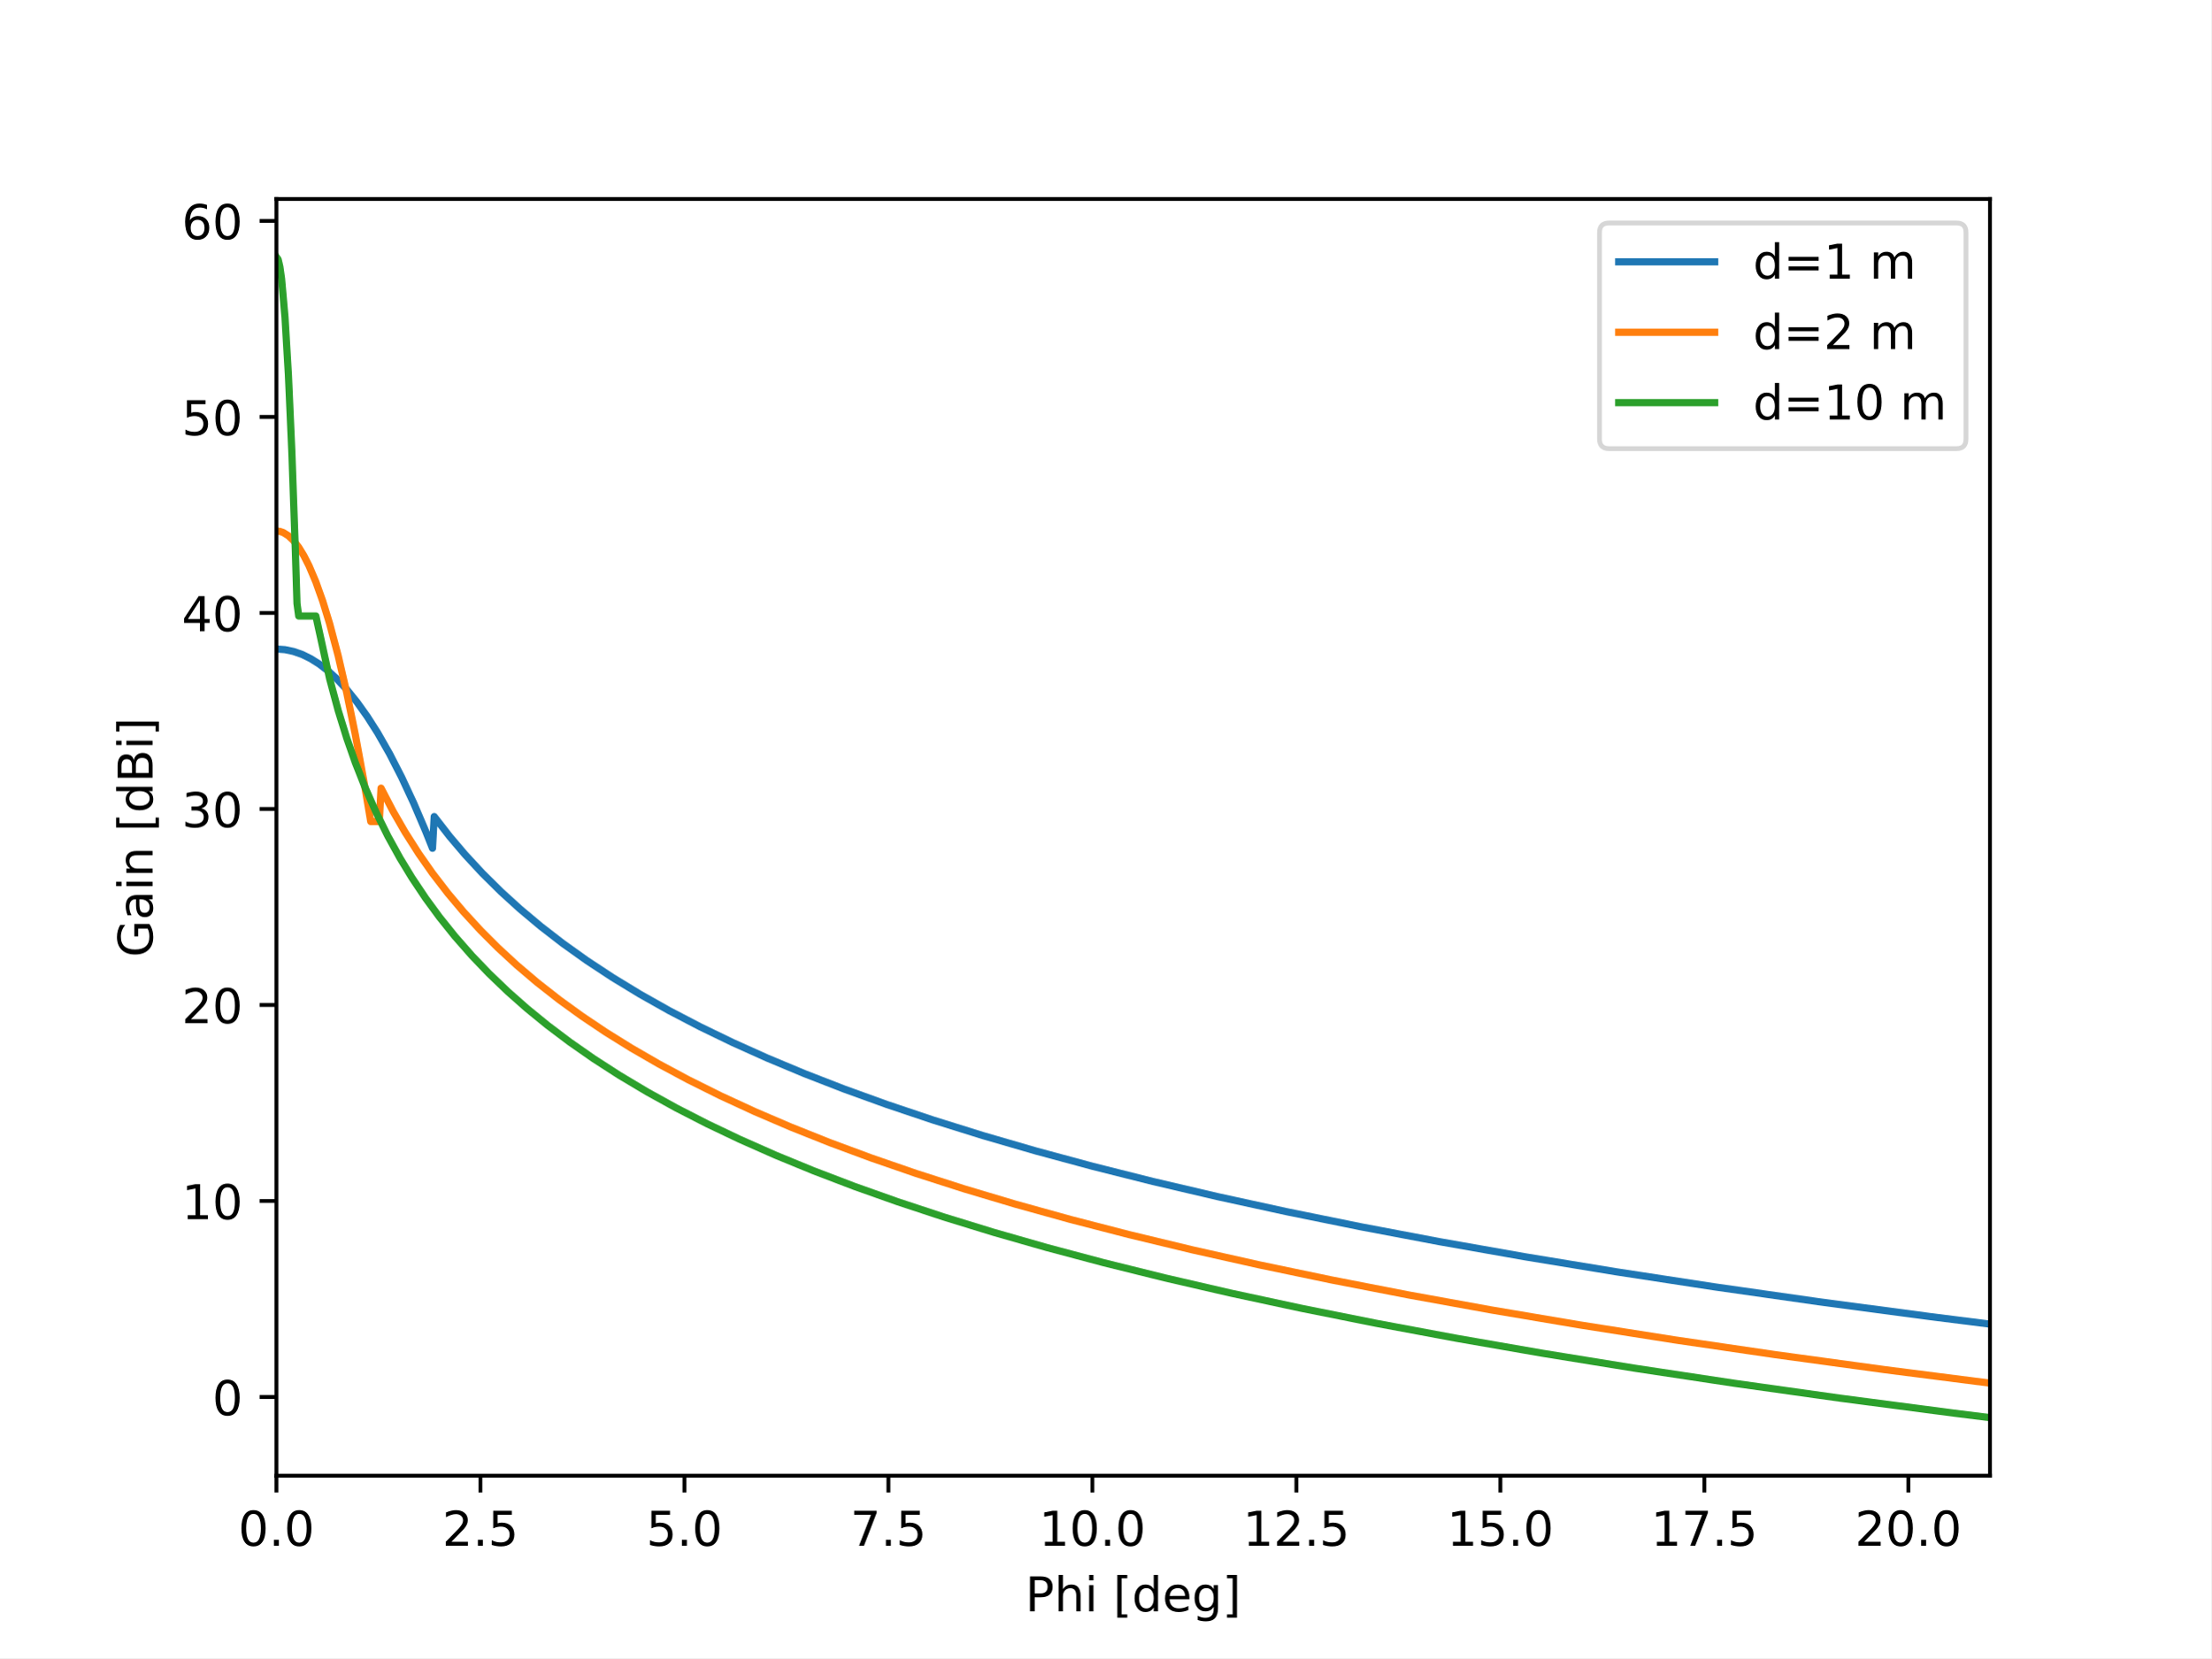
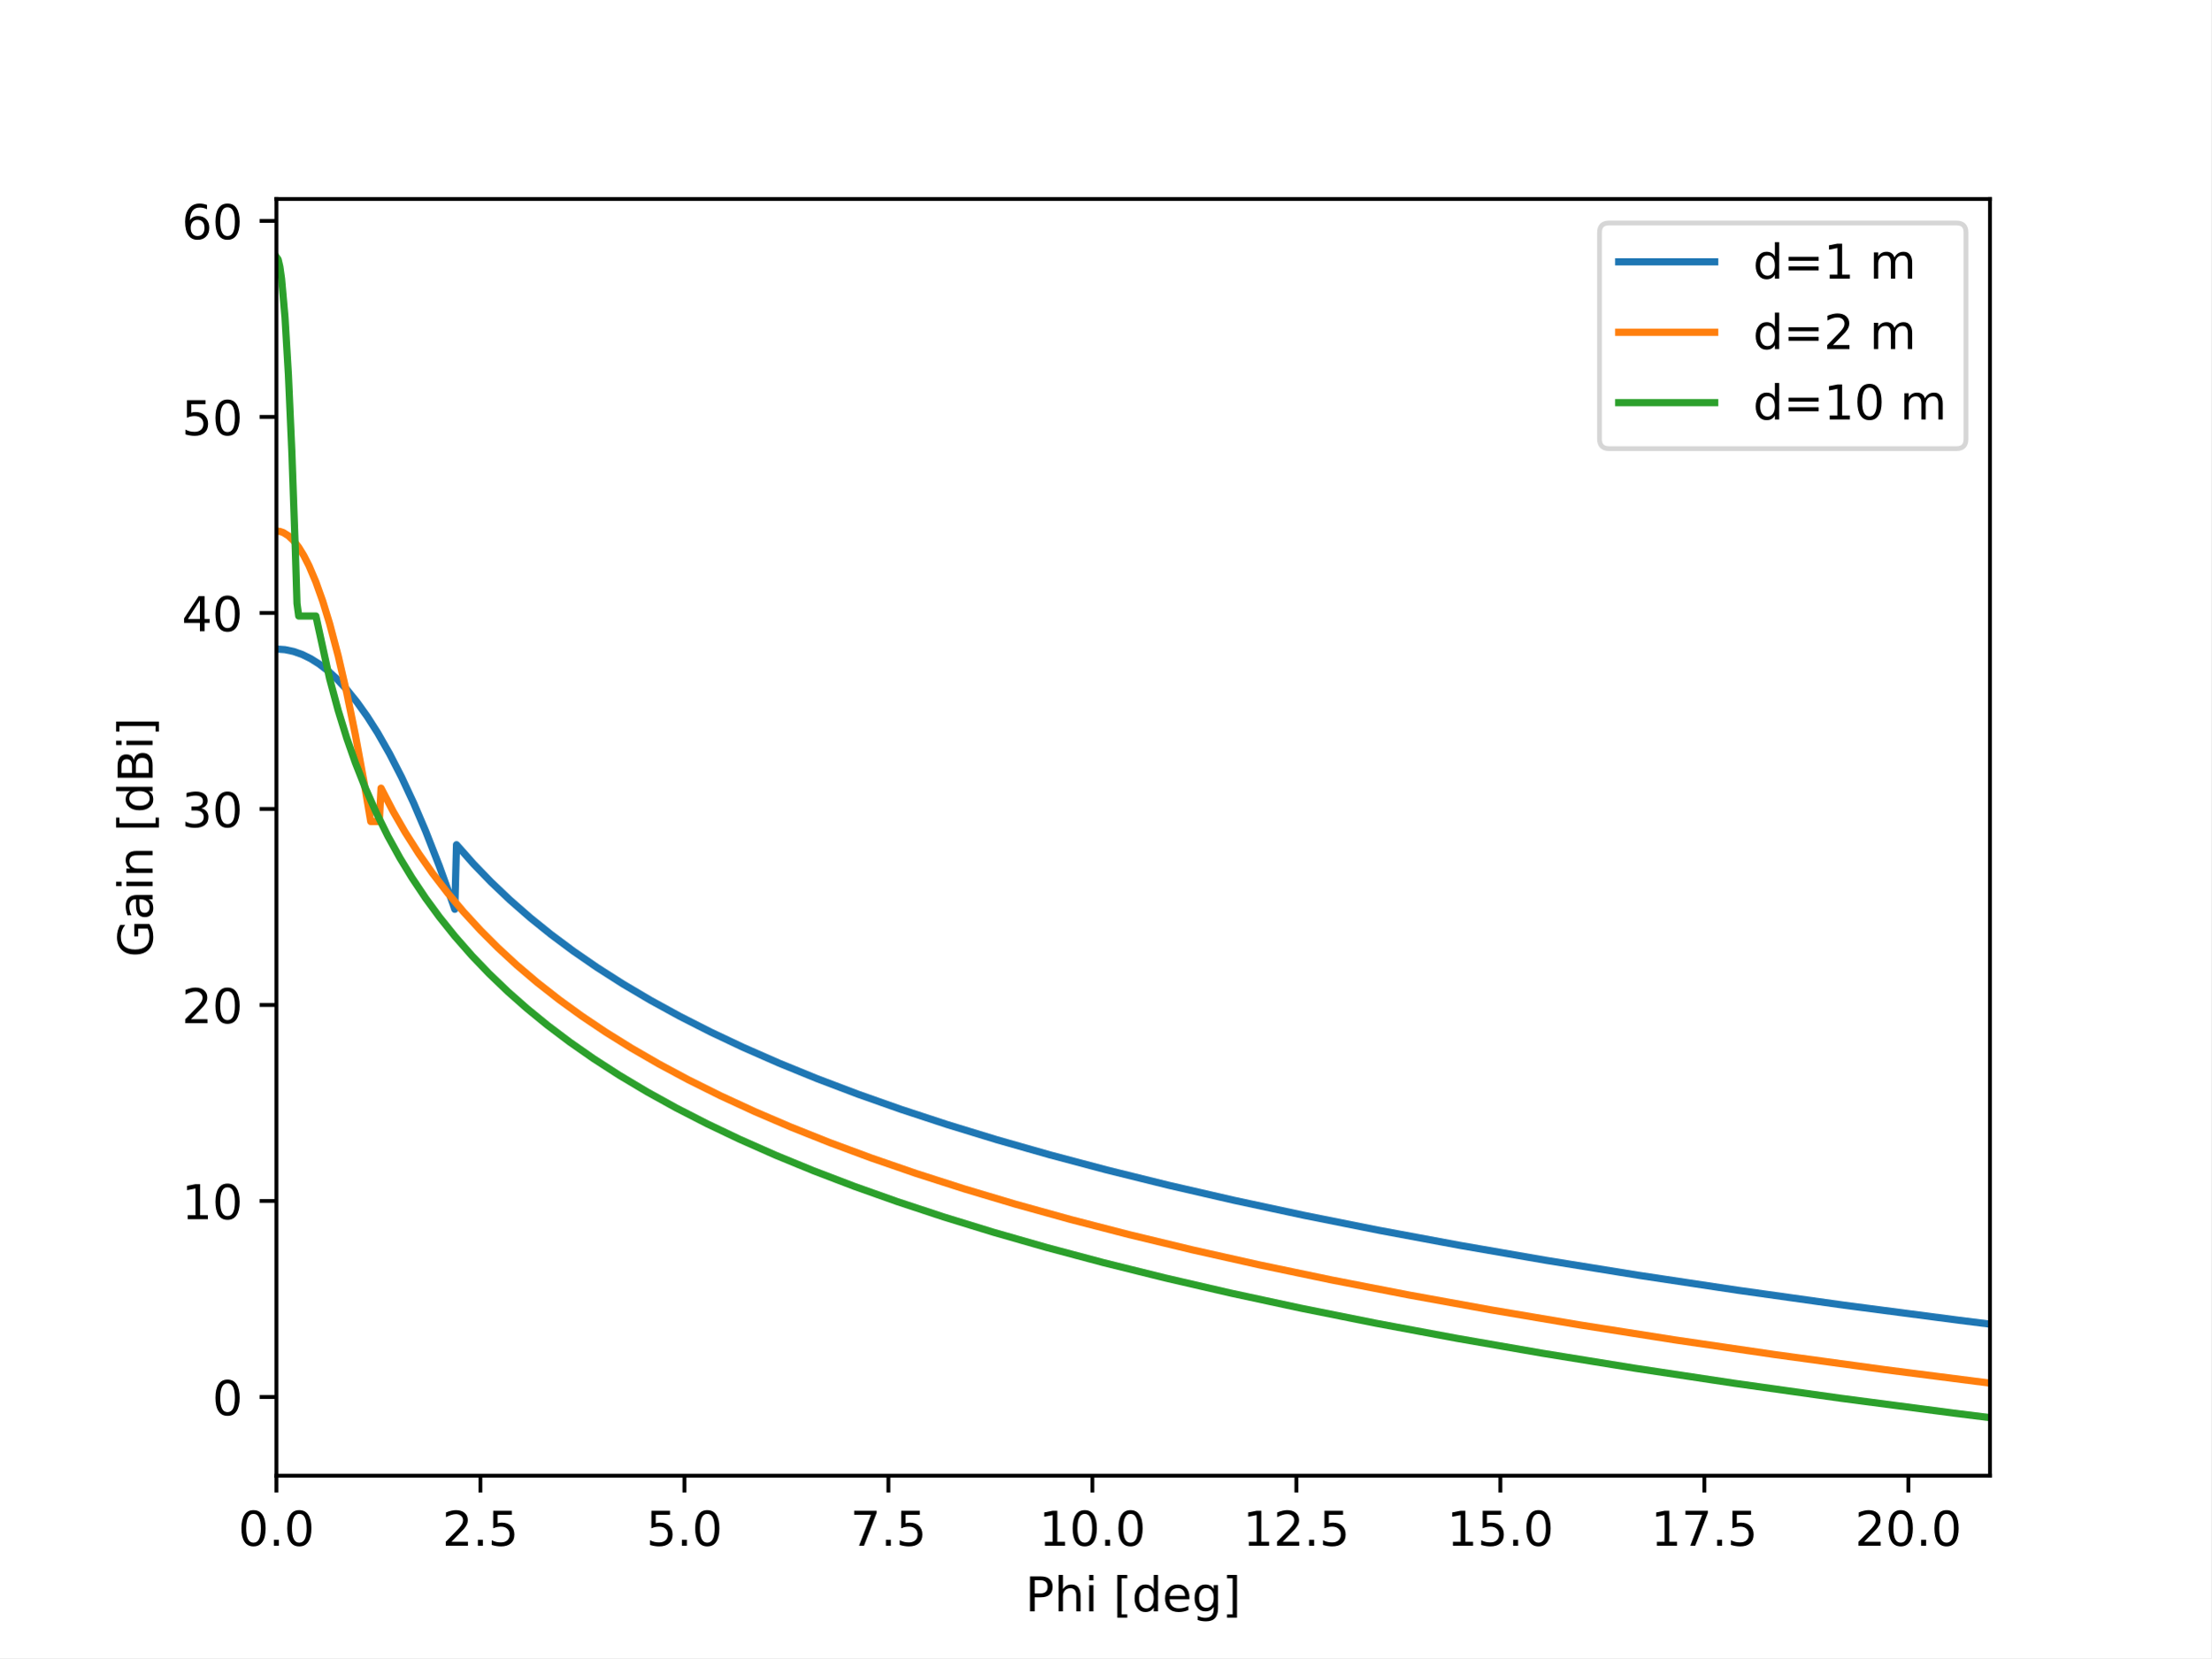
<svg xmlns="http://www.w3.org/2000/svg" xmlns:xlink="http://www.w3.org/1999/xlink" height="345.6pt" version="1.1" viewBox="0 0 460.8 345.6" width="460.8pt">
  <defs>
    <style type="text/css">
*{stroke-linecap:butt;stroke-linejoin:round;white-space:pre;}
  </style>
  </defs>
  <g id="figure_1">
    <g id="patch_1">
      <path d="M 0 345.6  L 460.8 345.6  L 460.8 0  L 0 0  z " style="fill:#ffffff;" />
    </g>
    <g id="axes_1">
      <g id="patch_2">
        <path d="M 57.6 307.584  L 414.72 307.584  L 414.72 41.472  L 57.6 41.472  z " style="fill:#ffffff;" />
      </g>
      <g id="matplotlib.axis_1">
        <g id="xtick_1">
          <g id="line2d_1">
            <defs>
-               <path d="M 0 0  L 0 3.5  " id="mb2d36f79ae" style="stroke:#000000;stroke-width:0.8;" />
-             </defs>
-             <g>
-               <use style="stroke:#000000;stroke-width:0.8;" x="57.6" xlink:href="#mb2d36f79ae" y="307.584" />
+               <path d="M 0 0  L 0 3.5  " id="m8a79e5c414" style="stroke:#000000;stroke-width:0.8;" />
+             </defs>
+             <g>
+               <use style="stroke:#000000;stroke-width:0.8;" x="57.6" xlink:href="#m8a79e5c414" y="307.584" />
            </g>
          </g>
          <g id="text_1">
            <defs>
              <path d="M 31.781 66.406  Q 24.172 66.406 20.328 58.906  Q 16.5 51.422 16.5 36.375  Q 16.5 21.391 20.328 13.891  Q 24.172 6.391 31.781 6.391  Q 39.453 6.391 43.281 13.891  Q 47.125 21.391 47.125 36.375  Q 47.125 51.422 43.281 58.906  Q 39.453 66.406 31.781 66.406  z M 31.781 74.219  Q 44.047 74.219 50.516 64.516  Q 56.984 54.828 56.984 36.375  Q 56.984 17.969 50.516 8.266  Q 44.047 -1.422 31.781 -1.422  Q 19.531 -1.422 13.062 8.266  Q 6.594 17.969 6.594 36.375  Q 6.594 54.828 13.062 64.516  Q 19.531 74.219 31.781 74.219  z " id="DejaVuSans-48" />
              <path d="M 10.688 12.406  L 21 12.406  L 21 0  L 10.688 0  z " id="DejaVuSans-46" />
            </defs>
            <g transform="translate(49.64844 322.1824)scale(0.1 -0.1)">
              <use xlink:href="#DejaVuSans-48" />
              <use x="63.623" xlink:href="#DejaVuSans-46" />
              <use x="95.41" xlink:href="#DejaVuSans-48" />
            </g>
          </g>
        </g>
        <g id="xtick_2">
          <g id="line2d_2">
            <g>
-               <use style="stroke:#000000;stroke-width:0.8;" x="100.114" xlink:href="#mb2d36f79ae" y="307.584" />
+               <use style="stroke:#000000;stroke-width:0.8;" x="100.114" xlink:href="#m8a79e5c414" y="307.584" />
            </g>
          </g>
          <g id="text_2">
            <defs>
              <path d="M 19.188 8.297  L 53.609 8.297  L 53.609 0  L 7.328 0  L 7.328 8.297  Q 12.938 14.109 22.625 23.891  Q 32.328 33.688 34.812 36.531  Q 39.547 41.844 41.422 45.531  Q 43.312 49.219 43.312 52.781  Q 43.312 58.594 39.234 62.25  Q 35.156 65.922 28.609 65.922  Q 23.969 65.922 18.812 64.312  Q 13.672 62.703 7.812 59.422  L 7.812 69.391  Q 13.766 71.781 18.938 73  Q 24.125 74.219 28.422 74.219  Q 39.75 74.219 46.484 68.547  Q 53.219 62.891 53.219 53.422  Q 53.219 48.922 51.531 44.891  Q 49.859 40.875 45.406 35.406  Q 44.188 33.984 37.641 27.219  Q 31.109 20.453 19.188 8.297  z " id="DejaVuSans-50" />
              <path d="M 10.797 72.906  L 49.516 72.906  L 49.516 64.594  L 19.828 64.594  L 19.828 46.734  Q 21.969 47.469 24.109 47.828  Q 26.266 48.188 28.422 48.188  Q 40.625 48.188 47.75 41.5  Q 54.891 34.812 54.891 23.391  Q 54.891 11.625 47.562 5.094  Q 40.234 -1.422 26.906 -1.422  Q 22.312 -1.422 17.547 -0.641  Q 12.797 0.141 7.719 1.703  L 7.719 11.625  Q 12.109 9.234 16.797 8.062  Q 21.484 6.891 26.703 6.891  Q 35.156 6.891 40.078 11.328  Q 45.016 15.766 45.016 23.391  Q 45.016 31 40.078 35.438  Q 35.156 39.891 26.703 39.891  Q 22.75 39.891 18.812 39.016  Q 14.891 38.141 10.797 36.281  z " id="DejaVuSans-53" />
            </defs>
            <g transform="translate(92.16272 322.1824)scale(0.1 -0.1)">
              <use xlink:href="#DejaVuSans-50" />
              <use x="63.623" xlink:href="#DejaVuSans-46" />
              <use x="95.41" xlink:href="#DejaVuSans-53" />
            </g>
          </g>
        </g>
        <g id="xtick_3">
          <g id="line2d_3">
            <g>
-               <use style="stroke:#000000;stroke-width:0.8;" x="142.629" xlink:href="#mb2d36f79ae" y="307.584" />
+               <use style="stroke:#000000;stroke-width:0.8;" x="142.629" xlink:href="#m8a79e5c414" y="307.584" />
            </g>
          </g>
          <g id="text_3">
            <g transform="translate(134.677 322.1824)scale(0.1 -0.1)">
              <use xlink:href="#DejaVuSans-53" />
              <use x="63.623" xlink:href="#DejaVuSans-46" />
              <use x="95.41" xlink:href="#DejaVuSans-48" />
            </g>
          </g>
        </g>
        <g id="xtick_4">
          <g id="line2d_4">
            <g>
-               <use style="stroke:#000000;stroke-width:0.8;" x="185.143" xlink:href="#mb2d36f79ae" y="307.584" />
+               <use style="stroke:#000000;stroke-width:0.8;" x="185.143" xlink:href="#m8a79e5c414" y="307.584" />
            </g>
          </g>
          <g id="text_4">
            <defs>
              <path d="M 8.203 72.906  L 55.078 72.906  L 55.078 68.703  L 28.609 0  L 18.312 0  L 43.219 64.594  L 8.203 64.594  z " id="DejaVuSans-55" />
            </defs>
            <g transform="translate(177.1913 322.1824)scale(0.1 -0.1)">
              <use xlink:href="#DejaVuSans-55" />
              <use x="63.623" xlink:href="#DejaVuSans-46" />
              <use x="95.41" xlink:href="#DejaVuSans-53" />
            </g>
          </g>
        </g>
        <g id="xtick_5">
          <g id="line2d_5">
            <g>
-               <use style="stroke:#000000;stroke-width:0.8;" x="227.657" xlink:href="#mb2d36f79ae" y="307.584" />
+               <use style="stroke:#000000;stroke-width:0.8;" x="227.657" xlink:href="#m8a79e5c414" y="307.584" />
            </g>
          </g>
          <g id="text_5">
            <defs>
              <path d="M 12.406 8.297  L 28.516 8.297  L 28.516 63.922  L 10.984 60.406  L 10.984 69.391  L 28.422 72.906  L 38.281 72.906  L 38.281 8.297  L 54.391 8.297  L 54.391 0  L 12.406 0  z " id="DejaVuSans-49" />
            </defs>
            <g transform="translate(216.5243 322.1824)scale(0.1 -0.1)">
              <use xlink:href="#DejaVuSans-49" />
              <use x="63.623" xlink:href="#DejaVuSans-48" />
              <use x="127.246" xlink:href="#DejaVuSans-46" />
              <use x="159.033" xlink:href="#DejaVuSans-48" />
            </g>
          </g>
        </g>
        <g id="xtick_6">
          <g id="line2d_6">
            <g>
-               <use style="stroke:#000000;stroke-width:0.8;" x="270.171" xlink:href="#mb2d36f79ae" y="307.584" />
+               <use style="stroke:#000000;stroke-width:0.8;" x="270.171" xlink:href="#m8a79e5c414" y="307.584" />
            </g>
          </g>
          <g id="text_6">
            <g transform="translate(259.0386 322.1824)scale(0.1 -0.1)">
              <use xlink:href="#DejaVuSans-49" />
              <use x="63.623" xlink:href="#DejaVuSans-50" />
              <use x="127.246" xlink:href="#DejaVuSans-46" />
              <use x="159.033" xlink:href="#DejaVuSans-53" />
            </g>
          </g>
        </g>
        <g id="xtick_7">
          <g id="line2d_7">
            <g>
-               <use style="stroke:#000000;stroke-width:0.8;" x="312.686" xlink:href="#mb2d36f79ae" y="307.584" />
+               <use style="stroke:#000000;stroke-width:0.8;" x="312.686" xlink:href="#m8a79e5c414" y="307.584" />
            </g>
          </g>
          <g id="text_7">
            <g transform="translate(301.5529 322.1824)scale(0.1 -0.1)">
              <use xlink:href="#DejaVuSans-49" />
              <use x="63.623" xlink:href="#DejaVuSans-53" />
              <use x="127.246" xlink:href="#DejaVuSans-46" />
              <use x="159.033" xlink:href="#DejaVuSans-48" />
            </g>
          </g>
        </g>
        <g id="xtick_8">
          <g id="line2d_8">
            <g>
-               <use style="stroke:#000000;stroke-width:0.8;" x="355.2" xlink:href="#mb2d36f79ae" y="307.584" />
+               <use style="stroke:#000000;stroke-width:0.8;" x="355.2" xlink:href="#m8a79e5c414" y="307.584" />
            </g>
          </g>
          <g id="text_8">
            <g transform="translate(344.0672 322.1824)scale(0.1 -0.1)">
              <use xlink:href="#DejaVuSans-49" />
              <use x="63.623" xlink:href="#DejaVuSans-55" />
              <use x="127.246" xlink:href="#DejaVuSans-46" />
              <use x="159.033" xlink:href="#DejaVuSans-53" />
            </g>
          </g>
        </g>
        <g id="xtick_9">
          <g id="line2d_9">
            <g>
-               <use style="stroke:#000000;stroke-width:0.8;" x="397.714" xlink:href="#mb2d36f79ae" y="307.584" />
+               <use style="stroke:#000000;stroke-width:0.8;" x="397.714" xlink:href="#m8a79e5c414" y="307.584" />
            </g>
          </g>
          <g id="text_9">
            <g transform="translate(386.5815 322.1824)scale(0.1 -0.1)">
              <use xlink:href="#DejaVuSans-50" />
              <use x="63.623" xlink:href="#DejaVuSans-48" />
              <use x="127.246" xlink:href="#DejaVuSans-46" />
              <use x="159.033" xlink:href="#DejaVuSans-48" />
            </g>
          </g>
        </g>
        <g id="text_10">
          <defs>
            <path d="M 19.672 64.797  L 19.672 37.406  L 32.078 37.406  Q 38.969 37.406 42.719 40.969  Q 46.484 44.531 46.484 51.125  Q 46.484 57.672 42.719 61.234  Q 38.969 64.797 32.078 64.797  z M 9.812 72.906  L 32.078 72.906  Q 44.344 72.906 50.609 67.359  Q 56.891 61.812 56.891 51.125  Q 56.891 40.328 50.609 34.812  Q 44.344 29.297 32.078 29.297  L 19.672 29.297  L 19.672 0  L 9.812 0  z " id="DejaVuSans-80" />
            <path d="M 54.891 33.016  L 54.891 0  L 45.906 0  L 45.906 32.719  Q 45.906 40.484 42.875 44.328  Q 39.844 48.188 33.797 48.188  Q 26.516 48.188 22.312 43.547  Q 18.109 38.922 18.109 30.906  L 18.109 0  L 9.078 0  L 9.078 75.984  L 18.109 75.984  L 18.109 46.188  Q 21.344 51.125 25.703 53.562  Q 30.078 56 35.797 56  Q 45.219 56 50.047 50.172  Q 54.891 44.344 54.891 33.016  z " id="DejaVuSans-104" />
            <path d="M 9.422 54.688  L 18.406 54.688  L 18.406 0  L 9.422 0  z M 9.422 75.984  L 18.406 75.984  L 18.406 64.594  L 9.422 64.594  z " id="DejaVuSans-105" />
            <path id="DejaVuSans-32" />
            <path d="M 8.594 75.984  L 29.297 75.984  L 29.297 69  L 17.578 69  L 17.578 -6.203  L 29.297 -6.203  L 29.297 -13.188  L 8.594 -13.188  z " id="DejaVuSans-91" />
            <path d="M 45.406 46.391  L 45.406 75.984  L 54.391 75.984  L 54.391 0  L 45.406 0  L 45.406 8.203  Q 42.578 3.328 38.25 0.953  Q 33.938 -1.422 27.875 -1.422  Q 17.969 -1.422 11.734 6.484  Q 5.516 14.406 5.516 27.297  Q 5.516 40.188 11.734 48.094  Q 17.969 56 27.875 56  Q 33.938 56 38.25 53.625  Q 42.578 51.266 45.406 46.391  z M 14.797 27.297  Q 14.797 17.391 18.875 11.75  Q 22.953 6.109 30.078 6.109  Q 37.203 6.109 41.297 11.75  Q 45.406 17.391 45.406 27.297  Q 45.406 37.203 41.297 42.844  Q 37.203 48.484 30.078 48.484  Q 22.953 48.484 18.875 42.844  Q 14.797 37.203 14.797 27.297  z " id="DejaVuSans-100" />
            <path d="M 56.203 29.594  L 56.203 25.203  L 14.891 25.203  Q 15.484 15.922 20.484 11.062  Q 25.484 6.203 34.422 6.203  Q 39.594 6.203 44.453 7.469  Q 49.312 8.734 54.109 11.281  L 54.109 2.781  Q 49.266 0.734 44.188 -0.344  Q 39.109 -1.422 33.891 -1.422  Q 20.797 -1.422 13.156 6.188  Q 5.516 13.812 5.516 26.812  Q 5.516 40.234 12.766 48.109  Q 20.016 56 32.328 56  Q 43.359 56 49.781 48.891  Q 56.203 41.797 56.203 29.594  z M 47.219 32.234  Q 47.125 39.594 43.094 43.984  Q 39.062 48.391 32.422 48.391  Q 24.906 48.391 20.391 44.141  Q 15.875 39.891 15.188 32.172  z " id="DejaVuSans-101" />
            <path d="M 45.406 27.984  Q 45.406 37.75 41.375 43.109  Q 37.359 48.484 30.078 48.484  Q 22.859 48.484 18.828 43.109  Q 14.797 37.75 14.797 27.984  Q 14.797 18.266 18.828 12.891  Q 22.859 7.516 30.078 7.516  Q 37.359 7.516 41.375 12.891  Q 45.406 18.266 45.406 27.984  z M 54.391 6.781  Q 54.391 -7.172 48.188 -13.984  Q 42 -20.797 29.203 -20.797  Q 24.469 -20.797 20.266 -20.094  Q 16.062 -19.391 12.109 -17.922  L 12.109 -9.188  Q 16.062 -11.328 19.922 -12.344  Q 23.781 -13.375 27.781 -13.375  Q 36.625 -13.375 41.016 -8.766  Q 45.406 -4.156 45.406 5.172  L 45.406 9.625  Q 42.625 4.781 38.281 2.391  Q 33.938 0 27.875 0  Q 17.828 0 11.672 7.656  Q 5.516 15.328 5.516 27.984  Q 5.516 40.672 11.672 48.328  Q 17.828 56 27.875 56  Q 33.938 56 38.281 53.609  Q 42.625 51.219 45.406 46.391  L 45.406 54.688  L 54.391 54.688  z " id="DejaVuSans-103" />
            <path d="M 30.422 75.984  L 30.422 -13.188  L 9.719 -13.188  L 9.719 -6.203  L 21.391 -6.203  L 21.391 69  L 9.719 69  L 9.719 75.984  z " id="DejaVuSans-93" />
          </defs>
          <g transform="translate(213.6717 335.8606)scale(0.1 -0.1)">
            <use xlink:href="#DejaVuSans-80" />
            <use x="60.303" xlink:href="#DejaVuSans-104" />
            <use x="123.682" xlink:href="#DejaVuSans-105" />
            <use x="151.465" xlink:href="#DejaVuSans-32" />
            <use x="183.252" xlink:href="#DejaVuSans-91" />
            <use x="222.266" xlink:href="#DejaVuSans-100" />
            <use x="285.742" xlink:href="#DejaVuSans-101" />
            <use x="347.266" xlink:href="#DejaVuSans-103" />
            <use x="410.742" xlink:href="#DejaVuSans-93" />
          </g>
        </g>
      </g>
      <g id="matplotlib.axis_2">
        <g id="ytick_1">
          <g id="line2d_10">
            <defs>
-               <path d="M 0 0  L -3.5 0  " id="mef1e1d2ec1" style="stroke:#000000;stroke-width:0.8;" />
-             </defs>
-             <g>
-               <use style="stroke:#000000;stroke-width:0.8;" x="57.6" xlink:href="#mef1e1d2ec1" y="291.176" />
+               <path d="M 0 0  L -3.5 0  " id="ma1566d66f8" style="stroke:#000000;stroke-width:0.8;" />
+             </defs>
+             <g>
+               <use style="stroke:#000000;stroke-width:0.8;" x="57.6" xlink:href="#ma1566d66f8" y="291.176" />
            </g>
          </g>
          <g id="text_11">
            <g transform="translate(44.2375 294.975)scale(0.1 -0.1)">
              <use xlink:href="#DejaVuSans-48" />
            </g>
          </g>
        </g>
        <g id="ytick_2">
          <g id="line2d_11">
            <g>
-               <use style="stroke:#000000;stroke-width:0.8;" x="57.6" xlink:href="#mef1e1d2ec1" y="250.32" />
+               <use style="stroke:#000000;stroke-width:0.8;" x="57.6" xlink:href="#ma1566d66f8" y="250.32" />
            </g>
          </g>
          <g id="text_12">
            <g transform="translate(37.875 254.1191)scale(0.1 -0.1)">
              <use xlink:href="#DejaVuSans-49" />
              <use x="63.623" xlink:href="#DejaVuSans-48" />
            </g>
          </g>
        </g>
        <g id="ytick_3">
          <g id="line2d_12">
            <g>
-               <use style="stroke:#000000;stroke-width:0.8;" x="57.6" xlink:href="#mef1e1d2ec1" y="209.464" />
+               <use style="stroke:#000000;stroke-width:0.8;" x="57.6" xlink:href="#ma1566d66f8" y="209.464" />
            </g>
          </g>
          <g id="text_13">
            <g transform="translate(37.875 213.2632)scale(0.1 -0.1)">
              <use xlink:href="#DejaVuSans-50" />
              <use x="63.623" xlink:href="#DejaVuSans-48" />
            </g>
          </g>
        </g>
        <g id="ytick_4">
          <g id="line2d_13">
            <g>
-               <use style="stroke:#000000;stroke-width:0.8;" x="57.6" xlink:href="#mef1e1d2ec1" y="168.608" />
+               <use style="stroke:#000000;stroke-width:0.8;" x="57.6" xlink:href="#ma1566d66f8" y="168.608" />
            </g>
          </g>
          <g id="text_14">
            <defs>
              <path d="M 40.578 39.312  Q 47.656 37.797 51.625 33  Q 55.609 28.219 55.609 21.188  Q 55.609 10.406 48.188 4.484  Q 40.766 -1.422 27.094 -1.422  Q 22.516 -1.422 17.656 -0.516  Q 12.797 0.391 7.625 2.203  L 7.625 11.719  Q 11.719 9.328 16.594 8.109  Q 21.484 6.891 26.812 6.891  Q 36.078 6.891 40.938 10.547  Q 45.797 14.203 45.797 21.188  Q 45.797 27.641 41.281 31.266  Q 36.766 34.906 28.719 34.906  L 20.219 34.906  L 20.219 43.016  L 29.109 43.016  Q 36.375 43.016 40.234 45.922  Q 44.094 48.828 44.094 54.297  Q 44.094 59.906 40.109 62.906  Q 36.141 65.922 28.719 65.922  Q 24.656 65.922 20.016 65.031  Q 15.375 64.156 9.812 62.312  L 9.812 71.094  Q 15.438 72.656 20.344 73.438  Q 25.25 74.219 29.594 74.219  Q 40.828 74.219 47.359 69.109  Q 53.906 64.016 53.906 55.328  Q 53.906 49.266 50.438 45.094  Q 46.969 40.922 40.578 39.312  z " id="DejaVuSans-51" />
            </defs>
            <g transform="translate(37.875 172.4074)scale(0.1 -0.1)">
              <use xlink:href="#DejaVuSans-51" />
              <use x="63.623" xlink:href="#DejaVuSans-48" />
            </g>
          </g>
        </g>
        <g id="ytick_5">
          <g id="line2d_14">
            <g>
-               <use style="stroke:#000000;stroke-width:0.8;" x="57.6" xlink:href="#mef1e1d2ec1" y="127.752" />
+               <use style="stroke:#000000;stroke-width:0.8;" x="57.6" xlink:href="#ma1566d66f8" y="127.752" />
            </g>
          </g>
          <g id="text_15">
            <defs>
              <path d="M 37.797 64.312  L 12.891 25.391  L 37.797 25.391  z M 35.203 72.906  L 47.609 72.906  L 47.609 25.391  L 58.016 25.391  L 58.016 17.188  L 47.609 17.188  L 47.609 0  L 37.797 0  L 37.797 17.188  L 4.891 17.188  L 4.891 26.703  z " id="DejaVuSans-52" />
            </defs>
            <g transform="translate(37.875 131.5515)scale(0.1 -0.1)">
              <use xlink:href="#DejaVuSans-52" />
              <use x="63.623" xlink:href="#DejaVuSans-48" />
            </g>
          </g>
        </g>
        <g id="ytick_6">
          <g id="line2d_15">
            <g>
-               <use style="stroke:#000000;stroke-width:0.8;" x="57.6" xlink:href="#mef1e1d2ec1" y="86.896" />
+               <use style="stroke:#000000;stroke-width:0.8;" x="57.6" xlink:href="#ma1566d66f8" y="86.896" />
            </g>
          </g>
          <g id="text_16">
            <g transform="translate(37.875 90.69569)scale(0.1 -0.1)">
              <use xlink:href="#DejaVuSans-53" />
              <use x="63.623" xlink:href="#DejaVuSans-48" />
            </g>
          </g>
        </g>
        <g id="ytick_7">
          <g id="line2d_16">
            <g>
-               <use style="stroke:#000000;stroke-width:0.8;" x="57.6" xlink:href="#mef1e1d2ec1" y="46.041" />
+               <use style="stroke:#000000;stroke-width:0.8;" x="57.6" xlink:href="#ma1566d66f8" y="46.041" />
            </g>
          </g>
          <g id="text_17">
            <defs>
              <path d="M 33.016 40.375  Q 26.375 40.375 22.484 35.828  Q 18.609 31.297 18.609 23.391  Q 18.609 15.531 22.484 10.953  Q 26.375 6.391 33.016 6.391  Q 39.656 6.391 43.531 10.953  Q 47.406 15.531 47.406 23.391  Q 47.406 31.297 43.531 35.828  Q 39.656 40.375 33.016 40.375  z M 52.594 71.297  L 52.594 62.312  Q 48.875 64.062 45.094 64.984  Q 41.312 65.922 37.594 65.922  Q 27.828 65.922 22.672 59.328  Q 17.531 52.734 16.797 39.406  Q 19.672 43.656 24.016 45.922  Q 28.375 48.188 33.594 48.188  Q 44.578 48.188 50.953 41.516  Q 57.328 34.859 57.328 23.391  Q 57.328 12.156 50.688 5.359  Q 44.047 -1.422 33.016 -1.422  Q 20.359 -1.422 13.672 8.266  Q 6.984 17.969 6.984 36.375  Q 6.984 53.656 15.188 63.938  Q 23.391 74.219 37.203 74.219  Q 40.922 74.219 44.703 73.484  Q 48.484 72.75 52.594 71.297  z " id="DejaVuSans-54" />
            </defs>
            <g transform="translate(37.875 49.83983)scale(0.1 -0.1)">
              <use xlink:href="#DejaVuSans-54" />
              <use x="63.623" xlink:href="#DejaVuSans-48" />
            </g>
          </g>
        </g>
        <g id="text_18">
          <defs>
            <path d="M 59.516 10.406  L 59.516 29.984  L 43.406 29.984  L 43.406 38.094  L 69.281 38.094  L 69.281 6.781  Q 63.578 2.734 56.688 0.656  Q 49.812 -1.422 42 -1.422  Q 24.906 -1.422 15.25 8.562  Q 5.609 18.562 5.609 36.375  Q 5.609 54.25 15.25 64.234  Q 24.906 74.219 42 74.219  Q 49.125 74.219 55.547 72.453  Q 61.969 70.703 67.391 67.281  L 67.391 56.781  Q 61.922 61.422 55.766 63.766  Q 49.609 66.109 42.828 66.109  Q 29.438 66.109 22.719 58.641  Q 16.016 51.172 16.016 36.375  Q 16.016 21.625 22.719 14.156  Q 29.438 6.688 42.828 6.688  Q 48.047 6.688 52.141 7.594  Q 56.25 8.5 59.516 10.406  z " id="DejaVuSans-71" />
            <path d="M 34.281 27.484  Q 23.391 27.484 19.188 25  Q 14.984 22.516 14.984 16.5  Q 14.984 11.719 18.141 8.906  Q 21.297 6.109 26.703 6.109  Q 34.188 6.109 38.703 11.406  Q 43.219 16.703 43.219 25.484  L 43.219 27.484  z M 52.203 31.203  L 52.203 0  L 43.219 0  L 43.219 8.297  Q 40.141 3.328 35.547 0.953  Q 30.953 -1.422 24.312 -1.422  Q 15.922 -1.422 10.953 3.297  Q 6 8.016 6 15.922  Q 6 25.141 12.172 29.828  Q 18.359 34.516 30.609 34.516  L 43.219 34.516  L 43.219 35.406  Q 43.219 41.609 39.141 45  Q 35.062 48.391 27.688 48.391  Q 23 48.391 18.547 47.266  Q 14.109 46.141 10.016 43.891  L 10.016 52.203  Q 14.938 54.109 19.578 55.047  Q 24.219 56 28.609 56  Q 40.484 56 46.344 49.844  Q 52.203 43.703 52.203 31.203  z " id="DejaVuSans-97" />
            <path d="M 54.891 33.016  L 54.891 0  L 45.906 0  L 45.906 32.719  Q 45.906 40.484 42.875 44.328  Q 39.844 48.188 33.797 48.188  Q 26.516 48.188 22.312 43.547  Q 18.109 38.922 18.109 30.906  L 18.109 0  L 9.078 0  L 9.078 54.688  L 18.109 54.688  L 18.109 46.188  Q 21.344 51.125 25.703 53.562  Q 30.078 56 35.797 56  Q 45.219 56 50.047 50.172  Q 54.891 44.344 54.891 33.016  z " id="DejaVuSans-110" />
            <path d="M 19.672 34.812  L 19.672 8.109  L 35.5 8.109  Q 43.453 8.109 47.281 11.406  Q 51.125 14.703 51.125 21.484  Q 51.125 28.328 47.281 31.562  Q 43.453 34.812 35.5 34.812  z M 19.672 64.797  L 19.672 42.828  L 34.281 42.828  Q 41.5 42.828 45.031 45.531  Q 48.578 48.25 48.578 53.812  Q 48.578 59.328 45.031 62.062  Q 41.5 64.797 34.281 64.797  z M 9.812 72.906  L 35.016 72.906  Q 46.297 72.906 52.391 68.219  Q 58.5 63.531 58.5 54.891  Q 58.5 48.188 55.375 44.234  Q 52.25 40.281 46.188 39.312  Q 53.469 37.75 57.5 32.781  Q 61.531 27.828 61.531 20.406  Q 61.531 10.641 54.891 5.312  Q 48.25 0 35.984 0  L 9.812 0  z " id="DejaVuSans-66" />
          </defs>
          <g transform="translate(31.79531 199.5085)rotate(-90)scale(0.1 -0.1)">
            <use xlink:href="#DejaVuSans-71" />
            <use x="77.49" xlink:href="#DejaVuSans-97" />
            <use x="138.77" xlink:href="#DejaVuSans-105" />
            <use x="166.553" xlink:href="#DejaVuSans-110" />
            <use x="229.932" xlink:href="#DejaVuSans-32" />
            <use x="261.719" xlink:href="#DejaVuSans-91" />
            <use x="300.732" xlink:href="#DejaVuSans-100" />
            <use x="364.209" xlink:href="#DejaVuSans-66" />
            <use x="432.812" xlink:href="#DejaVuSans-105" />
            <use x="460.596" xlink:href="#DejaVuSans-93" />
          </g>
        </g>
      </g>
      <g id="line2d_17">
-         <path clip-path="url(#pbbc1e8b2dc)" d="M 57.6 135.28  L 59.387 135.405  L 61.175 135.781  L 62.962 136.408  L 64.75 137.286  L 66.537 138.414  L 68.324 139.793  L 70.112 141.423  L 72.257 143.71  L 74.401 146.358  L 76.546 149.366  L 78.691 152.736  L 81.194 157.124  L 83.696 162.004  L 86.198 167.375  L 88.701 173.237  L 90.13 176.808  L 90.488 170.201  L 93.705 174.341  L 96.923 178.127  L 100.497 181.987  L 104.43 185.878  L 108.362 189.454  L 112.652 193.053  L 117.299 196.648  L 122.303 200.219  L 127.666 203.75  L 133.385 207.231  L 139.462 210.653  L 145.897 214.009  L 152.689 217.297  L 159.839 220.513  L 167.703 223.8  L 175.925 226.995  L 184.862 230.224  L 194.514 233.467  L 204.881 236.705  L 215.963 239.923  L 227.759 243.11  L 240.271 246.257  L 253.855 249.439  L 268.154 252.559  L 283.526 255.685  L 299.97 258.801  L 317.844 261.957  L 336.79 265.075  L 357.166 268.199  L 378.972 271.316  L 402.208 274.413  L 414.72 275.995  L 414.72 275.995  " style="fill:none;stroke:#1f77b4;stroke-linecap:square;stroke-width:1.5;" />
+         <path clip-path="url(#p56cbd0a7a9)" d="M 57.6 135.28  L 59.387 135.405  L 61.175 135.781  L 62.962 136.408  L 64.75 137.286  L 66.537 138.414  L 68.324 139.793  L 70.112 141.423  L 72.257 143.71  L 74.401 146.358  L 76.546 149.366  L 78.691 152.736  L 81.194 157.124  L 83.696 162.004  L 86.198 167.375  L 88.701 173.237  L 91.56 180.539  L 94.42 188.482  L 94.778 189.521  L 95.135 176.064  L 98.71 180.099  L 102.285 183.798  L 106.217 187.539  L 110.507 191.29  L 114.796 194.748  L 119.444 198.213  L 124.448 201.665  L 129.81 205.088  L 135.53 208.469  L 141.607 211.8  L 148.042 215.074  L 154.834 218.286  L 162.341 221.585  L 170.205 224.797  L 178.785 228.054  L 187.722 231.21  L 197.374 234.384  L 207.741 237.558  L 218.822 240.717  L 230.619 243.849  L 243.488 247.032  L 257.072 250.16  L 271.729 253.306  L 287.458 256.45  L 304.259 259.579  L 322.133 262.683  L 341.437 265.807  L 362.171 268.934  L 384.334 272.05  L 408.285 275.188  L 414.72 275.995  L 414.72 275.995  " style="fill:none;stroke:#1f77b4;stroke-linecap:square;stroke-width:1.5;" />
      </g>
      <g id="line2d_18">
-         <path clip-path="url(#pbbc1e8b2dc)" d="M 57.6 110.682  L 58.315 110.762  L 59.03 111.003  L 60.102 111.665  L 61.175 112.688  L 62.247 114.072  L 63.32 115.817  L 64.392 117.924  L 65.822 121.293  L 67.252 125.305  L 68.682 129.959  L 70.469 136.679  L 72.257 144.402  L 74.044 153.128  L 75.831 162.857  L 77.261 171.229  L 79.049 171.229  L 79.406 164.272  L 81.908 169.091  L 84.411 173.437  L 87.271 177.933  L 90.13 182.015  L 93.348 186.198  L 96.565 190.021  L 100.14 193.915  L 103.715 197.494  L 107.647 201.124  L 111.937 204.772  L 116.584 208.412  L 121.231 211.776  L 126.236 215.135  L 131.598 218.471  L 137.317 221.774  L 143.395 225.033  L 150.187 228.413  L 157.336 231.712  L 164.843 234.931  L 173.065 238.208  L 181.645 241.387  L 190.939 244.593  L 200.948 247.803  L 211.673 251.004  L 223.112 254.181  L 235.266 257.324  L 248.493 260.509  L 262.435 263.636  L 277.449 266.774  L 293.535 269.906  L 310.694 273.02  L 329.283 276.164  L 348.944 279.264  L 370.035 282.364  L 392.914 285.499  L 414.72 288.294  L 414.72 288.294  " style="fill:none;stroke:#ff7f0e;stroke-linecap:square;stroke-width:1.5;" />
+         <path clip-path="url(#p56cbd0a7a9)" d="M 57.6 110.682  L 58.315 110.762  L 59.03 111.003  L 60.102 111.665  L 61.175 112.688  L 62.247 114.072  L 63.32 115.817  L 64.392 117.924  L 65.822 121.293  L 67.252 125.305  L 68.682 129.959  L 70.469 136.679  L 72.257 144.402  L 74.044 153.128  L 75.831 162.857  L 77.261 171.229  L 79.049 171.229  L 79.406 164.272  L 81.908 169.091  L 84.411 173.437  L 87.271 177.933  L 90.13 182.015  L 93.348 186.198  L 96.565 190.021  L 100.14 193.915  L 103.715 197.494  L 107.647 201.124  L 111.937 204.772  L 116.584 208.412  L 121.231 211.776  L 126.236 215.135  L 131.598 218.471  L 137.317 221.774  L 143.395 225.033  L 150.187 228.413  L 157.336 231.712  L 164.843 234.931  L 173.065 238.208  L 181.645 241.387  L 190.939 244.593  L 200.948 247.803  L 211.673 251.004  L 223.112 254.181  L 235.266 257.324  L 248.493 260.509  L 262.435 263.636  L 277.449 266.774  L 293.535 269.906  L 310.694 273.02  L 329.283 276.164  L 348.944 279.264  L 370.035 282.364  L 392.914 285.499  L 414.72 288.294  L 414.72 288.294  " style="fill:none;stroke:#ff7f0e;stroke-linecap:square;stroke-width:1.5;" />
      </g>
      <g id="line2d_19">
-         <path clip-path="url(#pbbc1e8b2dc)" d="M 57.6 53.568  L 57.957 54.069  L 58.315 55.574  L 58.672 58.081  L 59.387 66.105  L 60.102 78.141  L 60.817 94.188  L 61.532 114.248  L 61.89 125.782  L 62.247 128.393  L 65.822 128.393  L 68.682 141.441  L 70.469 148.074  L 72.257 153.843  L 74.044 158.947  L 76.189 164.385  L 78.334 169.229  L 80.836 174.284  L 83.338 178.821  L 85.841 182.936  L 88.701 187.215  L 91.56 191.117  L 94.778 195.133  L 98.352 199.205  L 101.927 202.935  L 105.859 206.705  L 109.792 210.18  L 114.081 213.684  L 118.729 217.191  L 123.733 220.682  L 129.095 224.14  L 134.815 227.554  L 140.892 230.914  L 147.327 234.215  L 154.119 237.452  L 161.626 240.775  L 169.49 244.007  L 178.07 247.285  L 187.007 250.459  L 196.659 253.65  L 207.026 256.839  L 218.107 260.013  L 229.904 263.159  L 242.773 266.354  L 256.357 269.494  L 271.014 272.65  L 286.743 275.805  L 303.545 278.944  L 321.418 282.056  L 340.722 285.188  L 361.456 288.323  L 383.619 291.446  L 407.213 294.546  L 414.72 295.488  L 414.72 295.488  " style="fill:none;stroke:#2ca02c;stroke-linecap:square;stroke-width:1.5;" />
+         <path clip-path="url(#p56cbd0a7a9)" d="M 57.6 53.568  L 57.957 54.069  L 58.315 55.574  L 58.672 58.081  L 59.387 66.105  L 60.102 78.141  L 60.817 94.188  L 61.532 114.248  L 61.89 125.782  L 62.247 128.393  L 65.822 128.393  L 68.682 141.441  L 70.469 148.074  L 72.257 153.843  L 74.044 158.947  L 76.189 164.385  L 78.334 169.229  L 80.836 174.284  L 83.338 178.821  L 85.841 182.936  L 88.701 187.215  L 91.56 191.117  L 94.778 195.133  L 98.352 199.205  L 101.927 202.935  L 105.859 206.705  L 109.792 210.18  L 114.081 213.684  L 118.729 217.191  L 123.733 220.682  L 129.095 224.14  L 134.815 227.554  L 140.892 230.914  L 147.327 234.215  L 154.119 237.452  L 161.626 240.775  L 169.49 244.007  L 178.07 247.285  L 187.007 250.459  L 196.659 253.65  L 207.026 256.839  L 218.107 260.013  L 229.904 263.159  L 242.773 266.354  L 256.357 269.494  L 271.014 272.65  L 286.743 275.805  L 303.545 278.944  L 321.418 282.056  L 340.722 285.188  L 361.456 288.323  L 383.619 291.446  L 407.213 294.546  L 414.72 295.488  L 414.72 295.488  " style="fill:none;stroke:#2ca02c;stroke-linecap:square;stroke-width:1.5;" />
      </g>
      <g id="patch_3">
        <path d="M 57.6 307.584  L 57.6 41.472  " style="fill:none;stroke:#000000;stroke-linecap:square;stroke-linejoin:miter;stroke-width:0.8;" />
      </g>
      <g id="patch_4">
        <path d="M 414.72 307.584  L 414.72 41.472  " style="fill:none;stroke:#000000;stroke-linecap:square;stroke-linejoin:miter;stroke-width:0.8;" />
      </g>
      <g id="patch_5">
        <path d="M 57.6 307.584  L 414.72 307.584  " style="fill:none;stroke:#000000;stroke-linecap:square;stroke-linejoin:miter;stroke-width:0.8;" />
      </g>
      <g id="patch_6">
        <path d="M 57.6 41.472  L 414.72 41.472  " style="fill:none;stroke:#000000;stroke-linecap:square;stroke-linejoin:miter;stroke-width:0.8;" />
      </g>
      <g id="legend_1">
        <g id="patch_7">
          <path d="M 335.348 93.506  L 407.72 93.506  Q 409.72 93.506 409.72 91.506  L 409.72 48.472  Q 409.72 46.472 407.72 46.472  L 335.348 46.472  Q 333.348 46.472 333.348 48.472  L 333.348 91.506  Q 333.348 93.506 335.348 93.506  z " style="fill:#ffffff;opacity:0.8;stroke:#cccccc;stroke-linejoin:miter;" />
        </g>
        <g id="line2d_20">
          <path d="M 337.348 54.57  L 357.348 54.57  " style="fill:none;stroke:#1f77b4;stroke-linecap:square;stroke-width:1.5;" />
        </g>
        <g id="line2d_21" />
        <g id="text_19">
          <defs>
            <path d="M 10.594 45.406  L 73.188 45.406  L 73.188 37.203  L 10.594 37.203  z M 10.594 25.484  L 73.188 25.484  L 73.188 17.188  L 10.594 17.188  z " id="DejaVuSans-61" />
            <path d="M 52 44.188  Q 55.375 50.25 60.062 53.125  Q 64.75 56 71.094 56  Q 79.641 56 84.281 50.016  Q 88.922 44.047 88.922 33.016  L 88.922 0  L 79.891 0  L 79.891 32.719  Q 79.891 40.578 77.094 44.375  Q 74.312 48.188 68.609 48.188  Q 61.625 48.188 57.562 43.547  Q 53.516 38.922 53.516 30.906  L 53.516 0  L 44.484 0  L 44.484 32.719  Q 44.484 40.625 41.703 44.406  Q 38.922 48.188 33.109 48.188  Q 26.219 48.188 22.156 43.531  Q 18.109 38.875 18.109 30.906  L 18.109 0  L 9.078 0  L 9.078 54.688  L 18.109 54.688  L 18.109 46.188  Q 21.188 51.219 25.484 53.609  Q 29.781 56 35.688 56  Q 41.656 56 45.828 52.969  Q 50 49.953 52 44.188  z " id="DejaVuSans-109" />
          </defs>
          <g transform="translate(365.3481 58.07044)scale(0.1 -0.1)">
            <use xlink:href="#DejaVuSans-100" />
            <use x="63.477" xlink:href="#DejaVuSans-61" />
            <use x="147.266" xlink:href="#DejaVuSans-49" />
            <use x="210.889" xlink:href="#DejaVuSans-32" />
            <use x="242.676" xlink:href="#DejaVuSans-109" />
          </g>
        </g>
        <g id="line2d_22">
          <path d="M 337.348 69.249  L 357.348 69.249  " style="fill:none;stroke:#ff7f0e;stroke-linecap:square;stroke-width:1.5;" />
        </g>
        <g id="line2d_23" />
        <g id="text_20">
          <g transform="translate(365.3481 72.74856)scale(0.1 -0.1)">
            <use xlink:href="#DejaVuSans-100" />
            <use x="63.477" xlink:href="#DejaVuSans-61" />
            <use x="147.266" xlink:href="#DejaVuSans-50" />
            <use x="210.889" xlink:href="#DejaVuSans-32" />
            <use x="242.676" xlink:href="#DejaVuSans-109" />
          </g>
        </g>
        <g id="line2d_24">
          <path d="M 337.348 83.927  L 357.348 83.927  " style="fill:none;stroke:#2ca02c;stroke-linecap:square;stroke-width:1.5;" />
        </g>
        <g id="line2d_25" />
        <g id="text_21">
          <g transform="translate(365.3481 87.42669)scale(0.1 -0.1)">
            <use xlink:href="#DejaVuSans-100" />
            <use x="63.477" xlink:href="#DejaVuSans-61" />
            <use x="147.266" xlink:href="#DejaVuSans-49" />
            <use x="210.889" xlink:href="#DejaVuSans-48" />
            <use x="274.512" xlink:href="#DejaVuSans-32" />
            <use x="306.299" xlink:href="#DejaVuSans-109" />
          </g>
        </g>
      </g>
    </g>
  </g>
  <defs>
-     <clipPath id="pbbc1e8b2dc">
+     <clipPath id="p56cbd0a7a9">
      <rect height="266.112" width="357.12" x="57.6" y="41.472" />
    </clipPath>
  </defs>
</svg>
